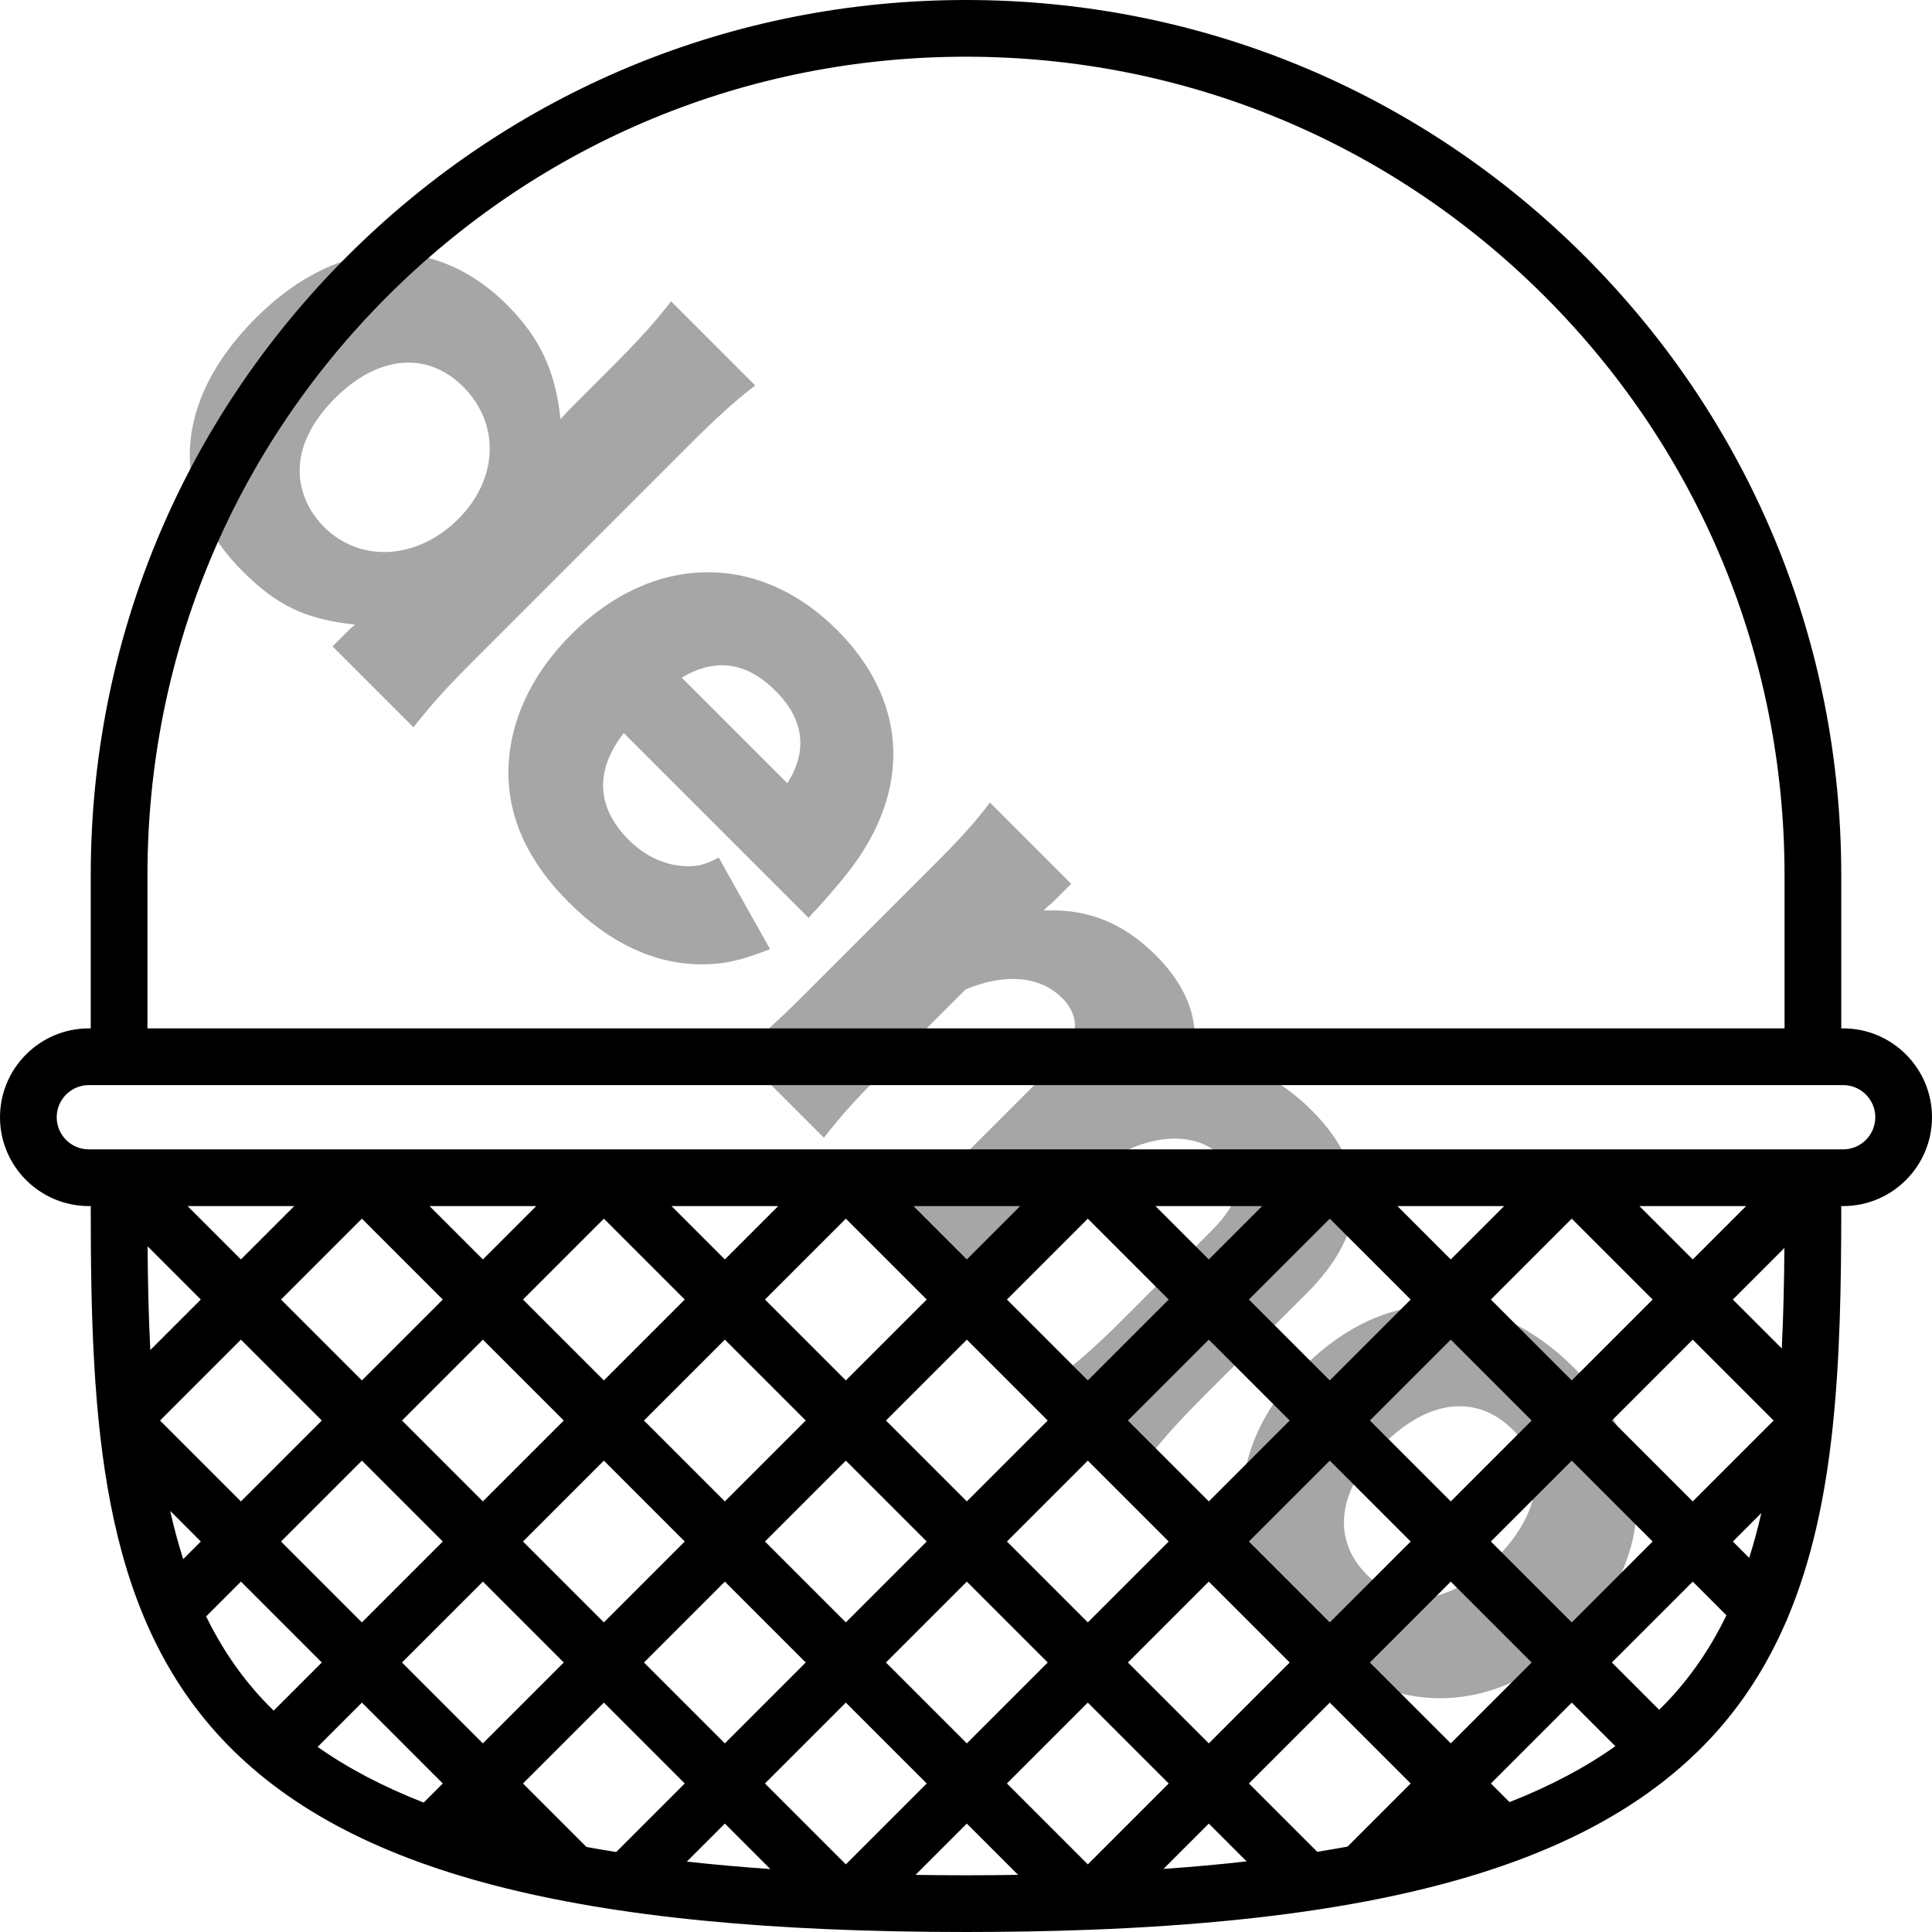
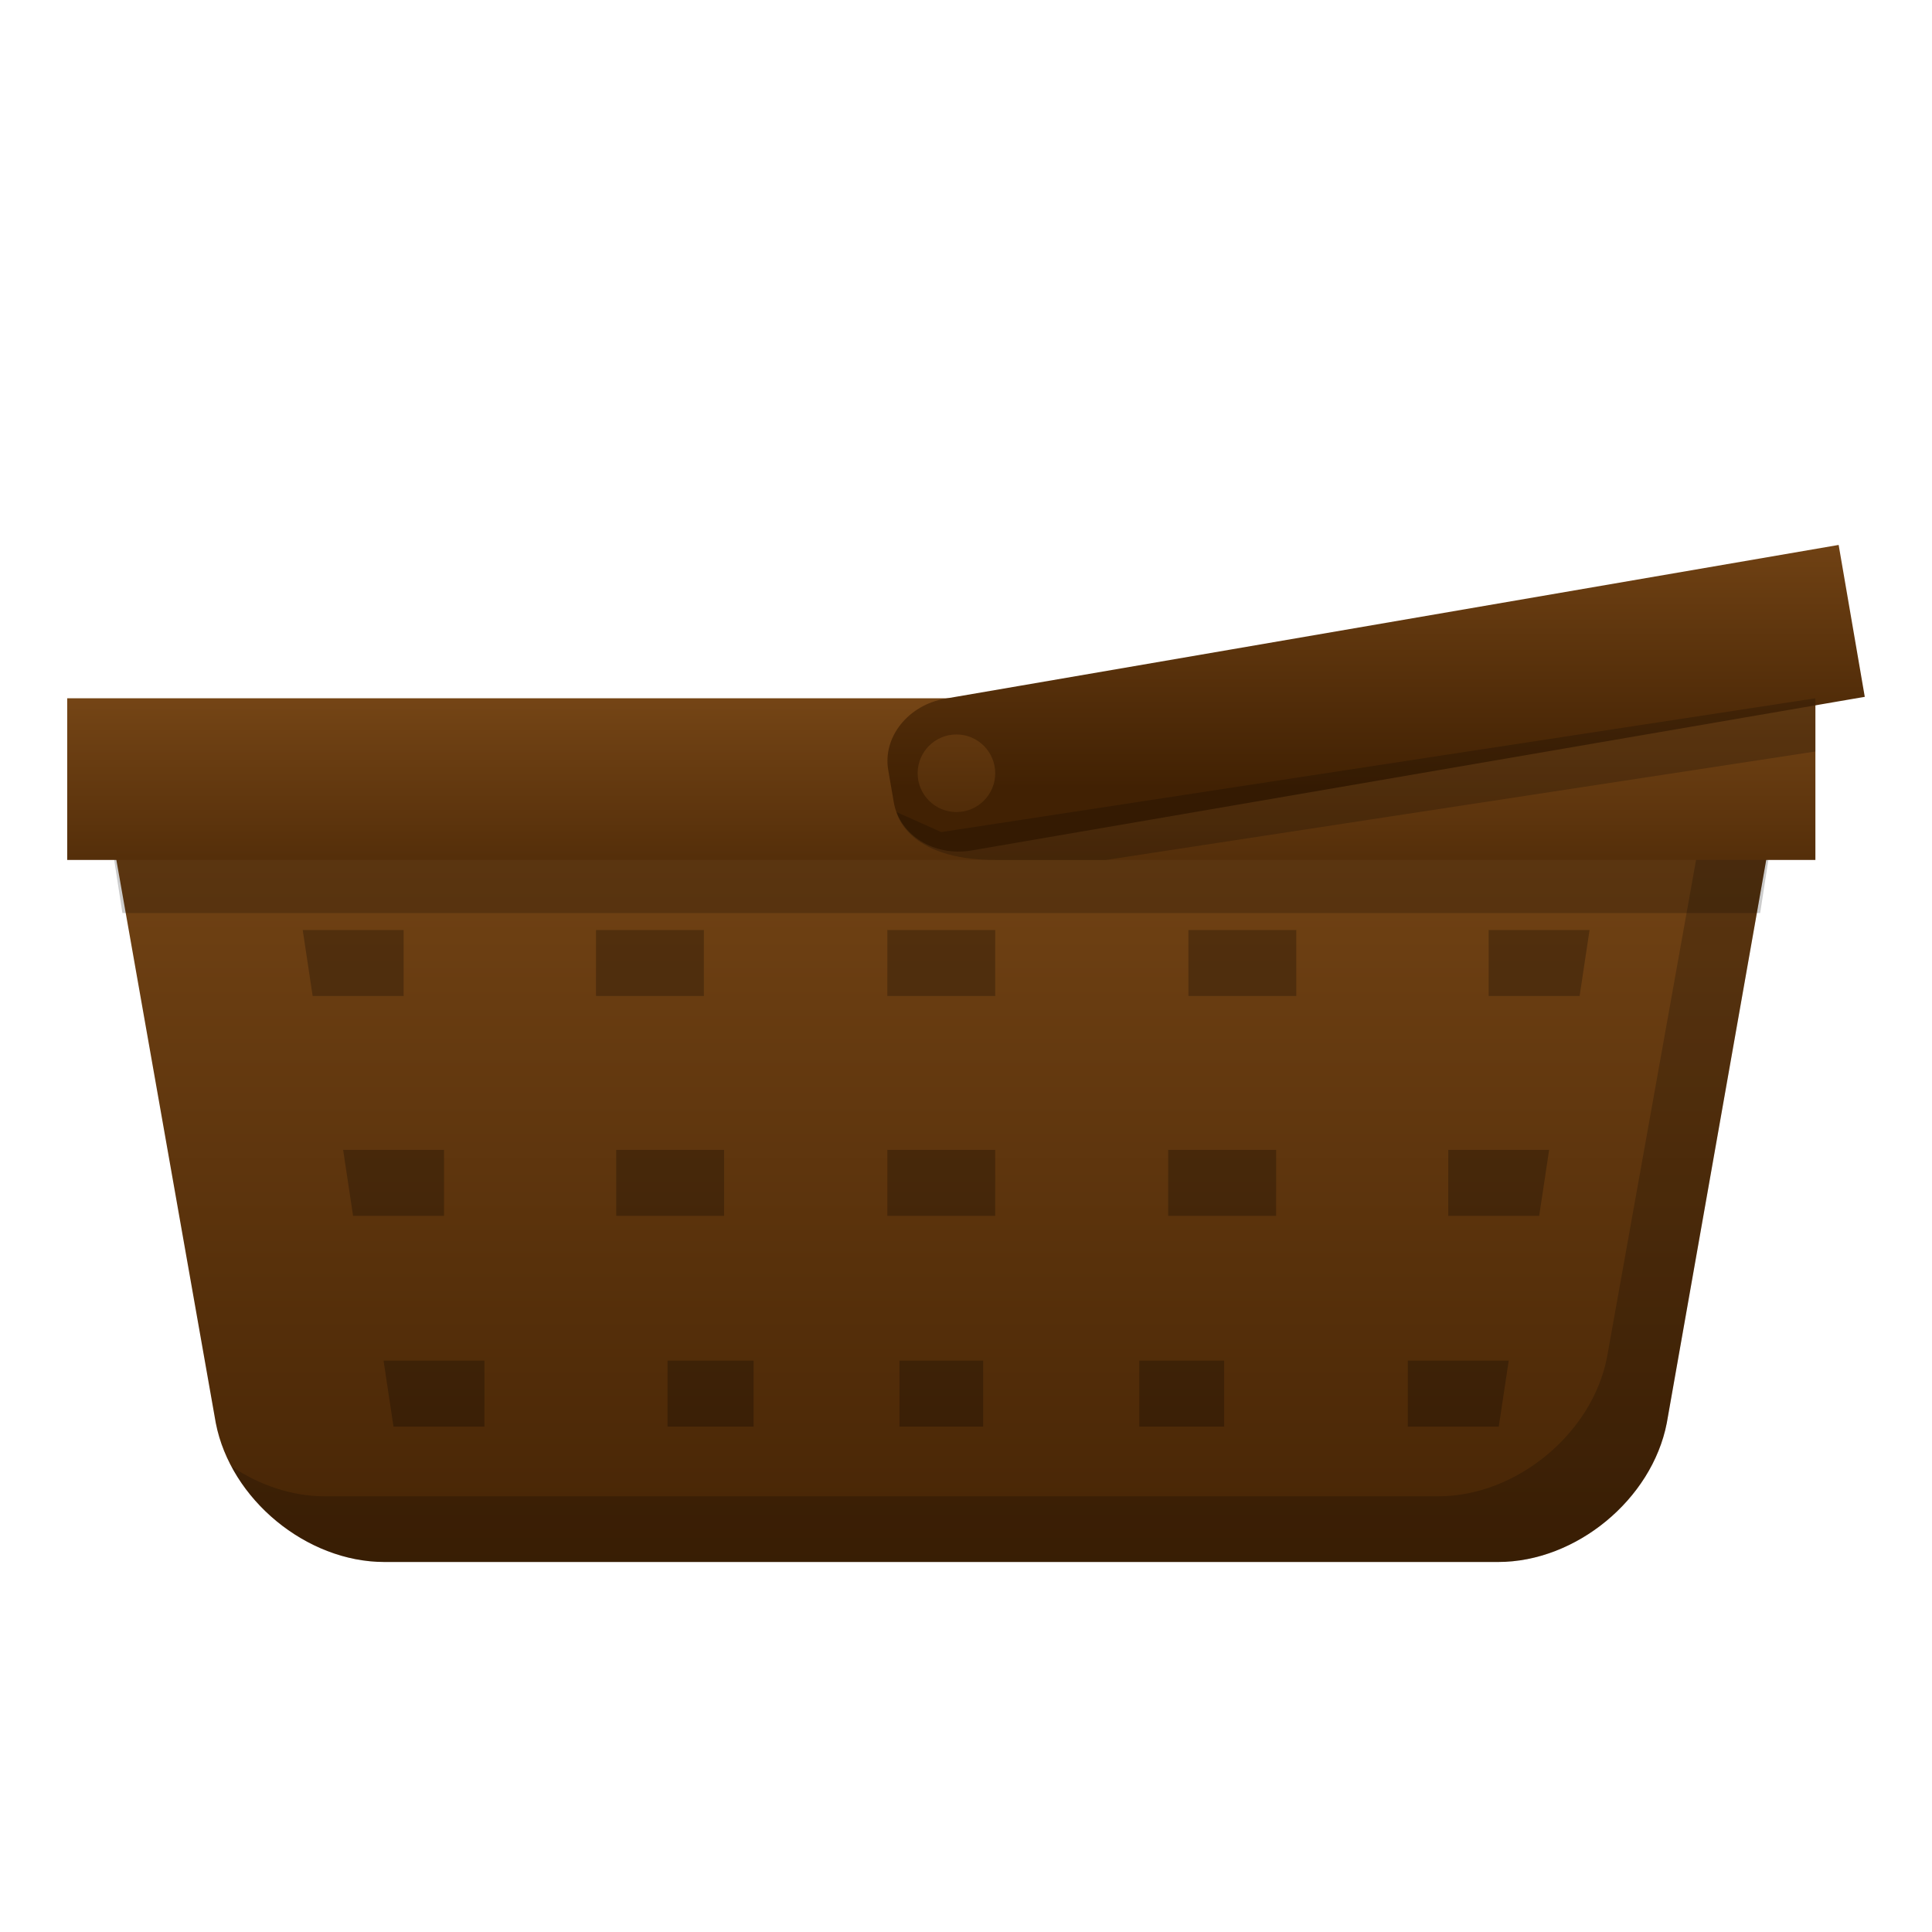
<svg xmlns="http://www.w3.org/2000/svg" width="100%" height="100%" viewBox="0 0 200 200" version="1.1" xml:space="preserve" style="fill-rule:evenodd;clip-rule:evenodd;stroke-linejoin:round;stroke-miterlimit:2;">
-   <g transform="matrix(3.54406,3.54406,-3.54406,3.54406,320.472,-617.714)">
+   <g>
    <g>
-       <g transform="matrix(12,0,0,12,49.9918,136.572)">
-         <path d="M0.52,0.031L0.717,0.031C0.711,-0.018 0.709,-0.059 0.709,-0.126L0.709,-0.644C0.709,-0.711 0.711,-0.759 0.717,-0.801L0.512,-0.801C0.518,-0.757 0.52,-0.714 0.52,-0.644L0.52,-0.561C0.52,-0.547 0.52,-0.538 0.521,-0.523C0.455,-0.576 0.397,-0.597 0.316,-0.597C0.234,-0.597 0.164,-0.57 0.113,-0.519C0.057,-0.462 0.027,-0.379 0.027,-0.275C0.027,-0.073 0.137,0.049 0.319,0.049C0.403,0.049 0.454,0.031 0.521,-0.023C0.52,-0.014 0.52,-0.007 0.52,-0.001L0.52,0.031ZM0.363,-0.444C0.454,-0.444 0.518,-0.374 0.518,-0.277C0.518,-0.178 0.453,-0.104 0.364,-0.104C0.327,-0.104 0.291,-0.118 0.267,-0.142C0.237,-0.171 0.221,-0.217 0.221,-0.274C0.221,-0.379 0.276,-0.444 0.363,-0.444Z" style="fill-opacity:0.35;fill-rule:nonzero;" />
-       </g>
-       <g transform="matrix(12,0,0,12,59.2198,136.572)">
-         <path d="M0.661,-0.218C0.66,-0.228 0.66,-0.234 0.66,-0.238C0.657,-0.295 0.653,-0.337 0.645,-0.369C0.61,-0.518 0.501,-0.603 0.345,-0.603C0.154,-0.603 0.027,-0.472 0.027,-0.274C0.027,-0.175 0.059,-0.09 0.118,-0.03C0.175,0.027 0.252,0.055 0.35,0.055C0.449,0.055 0.529,0.026 0.586,-0.03C0.614,-0.058 0.629,-0.081 0.652,-0.133L0.478,-0.182C0.47,-0.156 0.463,-0.145 0.448,-0.131C0.422,-0.107 0.387,-0.094 0.347,-0.094C0.268,-0.094 0.221,-0.137 0.211,-0.218L0.661,-0.218ZM0.214,-0.356C0.231,-0.422 0.274,-0.454 0.345,-0.454C0.414,-0.454 0.457,-0.42 0.471,-0.356L0.214,-0.356Z" style="fill-opacity:0.35;fill-rule:nonzero;" />
-       </g>
-       <g transform="matrix(12,0,0,12,67.4758,136.572)">
-         <path d="M0.259,0.031C0.253,-0.018 0.251,-0.057 0.251,-0.12L0.251,-0.322C0.279,-0.39 0.325,-0.429 0.379,-0.429C0.403,-0.429 0.423,-0.42 0.434,-0.404C0.447,-0.387 0.451,-0.368 0.451,-0.326L0.451,-0.12C0.451,-0.056 0.449,-0.014 0.443,0.031L0.651,0.031C0.645,-0.017 0.643,-0.059 0.643,-0.119L0.643,-0.323C0.668,-0.39 0.714,-0.43 0.765,-0.43C0.822,-0.43 0.844,-0.401 0.844,-0.326L0.844,-0.12C0.844,-0.052 0.842,-0.016 0.836,0.031L1.044,0.031C1.038,-0.016 1.036,-0.057 1.036,-0.119L1.036,-0.367C1.036,-0.518 0.963,-0.596 0.82,-0.596C0.733,-0.596 0.672,-0.57 0.61,-0.509C0.597,-0.534 0.587,-0.546 0.569,-0.559C0.536,-0.583 0.493,-0.595 0.441,-0.595C0.362,-0.595 0.301,-0.569 0.25,-0.513L0.25,-0.523C0.251,-0.533 0.251,-0.533 0.251,-0.537L0.251,-0.579L0.053,-0.579C0.059,-0.54 0.061,-0.504 0.061,-0.428L0.061,-0.12C0.061,-0.057 0.059,-0.015 0.053,0.031L0.259,0.031Z" style="fill-opacity:0.35;fill-rule:nonzero;" />
-       </g>
-       <g transform="matrix(12,0,0,12,80.6158,136.572)">
-         <path d="M0.356,0.054C0.555,0.054 0.687,-0.078 0.687,-0.277C0.687,-0.475 0.559,-0.602 0.357,-0.602C0.155,-0.602 0.027,-0.475 0.027,-0.275C0.027,-0.074 0.155,0.054 0.356,0.054ZM0.358,-0.452C0.443,-0.452 0.494,-0.386 0.494,-0.274C0.494,-0.163 0.444,-0.098 0.357,-0.098C0.27,-0.098 0.218,-0.165 0.218,-0.276C0.218,-0.386 0.27,-0.452 0.358,-0.452Z" style="fill-opacity:0.35;fill-rule:nonzero;" />
-       </g>
+       <path d="M10.292,79.087l12.047,68.234c1.544,7.901 9.397,14.375 17.451,14.375l115.302,0c8.059,0 15.911,-6.474 17.451,-14.375l12.049,-68.234l-174.3,0Z" style="fill:url(#_Linear1);fill-rule:nonzero;" />
+       <path d="M177.356,79.087l-11.001,61.433c-1.546,7.908 -9.399,14.375 -17.452,14.375l-115.301,0c-3.409,0 -6.776,-1.169 -9.648,-3.099c3.048,5.727 9.373,9.9 15.836,9.9l115.302,0c8.059,0 15.911,-6.474 17.451,-14.375l12.049,-68.234l-7.236,0Z" style="fill-opacity:0.2;fill-rule:nonzero;" />
+       <path d="M12.669,94.515l169.544,0l2.379,-15.428l-174.3,0l2.377,15.428Z" style="fill-opacity:0.2;fill-rule:nonzero;" />
+       <rect x="6.959" y="72.286" width="180.97" height="16.736" style="fill:url(#_Linear2);fill-rule:nonzero;" />
+       <path d="M190.337,56.412l-63.042,10.846l-21.692,3.731l-7.742,1.331c-3.841,0.66 -6.496,3.984 -5.912,7.389l0.576,3.347c0.585,3.403 4.202,5.648 8.041,4.987l7.741,-1.333l21.693,-3.73l63.041,-10.844l-2.704,-15.724Z" style="fill:url(#_Linear3);fill-rule:nonzero;" />
+       <path d="M187.928,77.793l0,-5.507l-90.486,13.849l-4.637,-2.072c0,0 0.991,4.959 10.22,4.959l11.469,0l73.434,-11.229Z" style="fill-opacity:0.2;fill-rule:nonzero;" />
+       <path d="M103.025,80.048c0,2.217 -1.799,4.015 -4.016,4.015c-2.218,0 -4.015,-1.798 -4.015,-4.015c0,-2.217 1.797,-4.016 4.015,-4.016c2.217,0 4.016,1.799 4.016,4.016Z" style="fill:url(#_Linear4);fill-rule:nonzero;" />
+     </g>
+     <g>
+       <path d="M41.783,103.106l-9.417,0l-1.029,-6.829l10.446,0l0,6.829Z" style="fill-opacity:0.25;fill-rule:nonzero;" />
+       <rect x="61.698" y="96.277" width="11.166" height="6.828" style="fill-opacity:0.25;fill-rule:nonzero;" />
+       <path d="M154.105,103.106l9.416,0l1.029,-6.829l-10.445,0l0,6.829Z" style="fill-opacity:0.25;fill-rule:nonzero;" />
+       <rect x="123.024" y="96.277" width="11.166" height="6.828" style="fill-opacity:0.25;fill-rule:nonzero;" />
+       <rect x="91.858" y="96.277" width="11.166" height="6.828" style="fill-opacity:0.25;fill-rule:nonzero;" />
+       <path d="M45.966,125.864l-9.416,0l-1.029,-6.83l10.445,0l0,6.83Z" style="fill-opacity:0.25;fill-rule:nonzero;" />
+       <rect x="63.79" y="119.034" width="11.169" height="6.83" style="fill-opacity:0.25;fill-rule:nonzero;" />
+       <path d="M149.921,125.864l9.415,0l1.03,-6.83l-10.445,0l0,6.83Z" style="fill-opacity:0.25;fill-rule:nonzero;" />
+       <rect x="120.929" y="119.034" width="11.173" height="6.83" style="fill-opacity:0.25;fill-rule:nonzero;" />
+       <rect x="91.858" y="119.034" width="11.166" height="6.83" style="fill-opacity:0.25;fill-rule:nonzero;" />
+       <path d="M50.15,147.683l-9.415,0l-1.029,-6.83l10.444,0l0,6.83Z" style="fill-opacity:0.25;fill-rule:nonzero;" />
+       <rect x="69.104" y="140.853" width="8.91" height="6.83" style="fill-opacity:0.25;fill-rule:nonzero;" />
+       <path d="M145.737,147.683l9.415,0l1.03,-6.83l-10.445,0l0,6.83Z" style="fill-opacity:0.25;fill-rule:nonzero;" />
+       <rect x="117.939" y="140.853" width="8.786" height="6.83" style="fill-opacity:0.25;fill-rule:nonzero;" />
+       <rect x="93.112" y="140.853" width="8.665" height="6.83" style="fill-opacity:0.25;fill-rule:nonzero;" />
    </g>
  </g>
-   <g transform="matrix(0.391389,0,0,0.391389,100,100)">
-     <g transform="matrix(1,0,0,1,-255.5,-255.5)">
-       <path d="M487.5,272L487,272L487,231.5C487,169.664 462.92,111.529 419.195,67.805C375.47,24.081 317.336,0 255.5,0C193.664,0 135.529,24.08 91.805,67.805C48.081,111.53 24,169.664 24,231.5L24,272L23.5,272C10.542,272 0,282.542 0,295.5C0,308.458 10.542,319 23.5,319L24.025,319C24.014,319.166 24,319.331 24,319.5C24,375.958 26.595,425.477 58.484,459.692C91.558,495.176 152.319,511 255.5,511C267.034,511 278.034,510.801 288.528,510.4L288.538,510.4C288.579,510.4 288.619,510.395 288.659,510.394C316.204,509.337 340.24,506.881 361.133,502.926C361.263,502.905 361.392,502.88 361.521,502.851C403.61,494.832 432.922,480.711 452.515,459.69C461.003,450.583 467.399,440.382 472.24,429.264C472.451,428.878 472.623,428.478 472.762,428.067C485.629,397.637 487,360.392 487,319.5C487,319.331 486.986,319.166 486.975,319L487.5,319C500.458,319 511,308.458 511,295.5C511,282.542 500.458,272 487.5,272ZM39,231.5C39,173.671 61.52,119.303 102.411,78.411C143.303,37.52 197.671,15 255.5,15C313.329,15 367.697,37.52 408.589,78.411C449.48,119.303 472,173.671 472,231.5L472,272L39,272L39,231.5ZM462.645,412.039L458.326,407.72L465.864,400.182C464.936,404.244 463.869,408.2 462.645,412.039ZM399.252,476.646L394.326,471.72L415.72,450.326L427.249,461.855C419.285,467.505 409.985,472.432 399.252,476.646ZM348.398,489.791L330.326,471.719L351.72,450.325L373.114,471.719L356.423,488.41C353.801,488.895 351.124,489.354 348.398,489.791ZM155.122,488.515L138.326,471.719L159.72,450.325L181.113,471.718L162.982,489.849C160.317,489.425 157.687,488.985 155.122,488.515ZM84.008,462.037L95.719,450.326L117.113,471.72L112.066,476.767C101.316,472.571 91.992,467.666 84.008,462.037ZM39.035,329.641L53.113,343.719L39.754,357.078C39.301,348.205 39.105,339.043 39.035,329.641ZM45.011,399.617L53.113,407.719L48.459,412.373C47.133,408.254 45.995,403.996 45.011,399.617ZM42.326,375.719L63.72,354.325L85.114,375.718L63.72,397.111L42.326,375.719ZM405.113,375.719L383.719,397.113L362.325,375.719L383.719,354.325L405.113,375.719ZM394.326,343.719L415.72,322.325L437.114,343.719L415.72,365.113L394.326,343.719ZM319.719,418.326L341.113,439.72L319.719,461.114L298.325,439.72L319.719,418.326ZM287.719,429.113L266.325,407.719L287.719,386.326L309.113,407.72L287.719,429.113ZM330.326,407.719L351.72,386.325L373.114,407.719L351.72,429.113L330.326,407.719ZM351.719,365.113L330.325,343.719L351.719,322.326L373.113,343.72L351.719,365.113ZM341.113,375.719L319.719,397.113L298.325,375.719L319.719,354.325L341.113,375.719ZM287.719,365.113L266.325,343.72L287.719,322.326L309.113,343.719L287.719,365.113ZM277.113,375.719L255.719,397.112L234.325,375.719L255.719,354.325L277.113,375.719ZM191.719,418.326L213.112,439.719L191.718,461.113L170.325,439.72L191.719,418.326ZM159.719,429.113L138.325,407.719L159.719,386.325L181.113,407.719L159.719,429.113ZM202.326,407.719L223.72,386.325L245.114,407.718L223.72,429.111L202.326,407.719ZM223.719,365.113L202.325,343.719L223.719,322.325L245.113,343.719L223.719,365.113ZM213.113,375.719L191.719,397.113L170.325,375.719L191.719,354.325L213.113,375.719ZM159.719,365.113L138.325,343.719L159.719,322.326L181.113,343.72L159.719,365.113ZM149.113,375.719L127.719,397.113L106.325,375.719L127.719,354.326L149.113,375.719ZM95.719,365.113L74.325,343.72L95.719,322.326L117.113,343.719L95.719,365.113ZM95.719,386.326L117.113,407.72L95.719,429.114L74.325,407.72L95.719,386.326ZM127.719,418.326L149.113,439.72L127.719,461.114L106.325,439.72L127.719,418.326ZM191.719,482.325L203.747,494.353C196.08,493.823 188.721,493.164 181.67,492.373L191.719,482.325ZM202.325,471.719L223.719,450.325L245.113,471.719L223.719,493.113L202.325,471.719ZM234.325,439.719L255.719,418.326L277.113,439.72L255.719,461.114L234.325,439.719ZM287.719,450.326L309.113,471.72L287.719,493.114L266.325,471.72L287.719,450.326ZM319.719,482.326L329.72,492.327C322.696,493.122 315.364,493.784 307.726,494.318L319.719,482.326ZM383.719,461.113L362.325,439.719L383.719,418.325L405.113,439.719L383.719,461.113ZM394.326,407.719L415.72,386.325L437.114,407.719L415.72,429.113L394.326,407.719ZM426.326,375.719L447.72,354.325L469.114,375.719L447.72,397.113L426.326,375.719ZM458.326,343.719L471.961,330.084C471.889,339.183 471.697,348.057 471.267,356.66L458.326,343.719ZM447.719,333.113L433.606,319L461.832,319L447.719,333.113ZM383.719,333.113L369.606,319L397.832,319L383.719,333.113ZM319.719,333.113L305.606,319L333.832,319L319.719,333.113ZM255.719,333.113L241.606,319L269.832,319L255.719,333.113ZM191.719,333.113L177.606,319L205.832,319L191.719,333.113ZM127.719,333.113L113.606,319L141.832,319L127.719,333.113ZM63.719,333.113L49.606,319L77.832,319L63.719,333.113ZM54.512,427.532L63.719,418.325L85.113,439.719L72.382,452.45C71.378,451.472 70.402,450.477 69.458,449.464C63.332,442.892 58.433,435.548 54.512,427.532ZM242.153,495.892L255.72,482.325L269.28,495.885C264.766,495.954 260.191,495.999 255.501,495.999C250.959,496 246.528,495.957 242.153,495.892ZM441.542,449.464C440.668,450.402 439.763,451.323 438.837,452.231L426.325,439.719L447.719,418.325L456.631,427.237C452.687,435.368 447.743,442.812 441.542,449.464ZM487.5,304L23.5,304C18.813,304 15,300.187 15,295.5C15,290.813 18.813,287 23.5,287L487.5,287C492.187,287 496,290.813 496,295.5C496,300.187 492.187,304 487.5,304Z" style="fill-rule:nonzero;" />
-     </g>
-   </g>
+   <defs>
+     <linearGradient id="_Linear1" x1="0" y1="0" x2="1" y2="0" gradientUnits="userSpaceOnUse" gradientTransform="matrix(6.21652e-15,101.523,-101.523,6.21652e-15,159.437,69.1699)">
+       <stop offset="0" style="stop-color:#7c4a18;stop-opacity:1" />
+       <stop offset="1" style="stop-color:#412103;stop-opacity:1" />
+     </linearGradient>
+     <linearGradient id="_Linear2" x1="0" y1="0" x2="1" y2="0" gradientUnits="userSpaceOnUse" gradientTransform="matrix(1.89019e-15,30.8691,-30.8691,1.89019e-15,60.7285,68.4434)">
+       <stop offset="0" style="stop-color:#7c4a18;stop-opacity:1" />
+       <stop offset="1" style="stop-color:#412103;stop-opacity:1" />
+     </linearGradient>
+     <linearGradient id="_Linear3" x1="0" y1="0" x2="1" y2="0" gradientUnits="userSpaceOnUse" gradientTransform="matrix(1.94078e-15,31.6953,-31.6953,1.94078e-15,157.57,49.8633)">
+       <stop offset="0" style="stop-color:#7c4a18;stop-opacity:1" />
+       <stop offset="1" style="stop-color:#412103;stop-opacity:1" />
+     </linearGradient>
+     <linearGradient id="_Linear4" x1="0" y1="0" x2="1" y2="0" gradientUnits="userSpaceOnUse" gradientTransform="matrix(1.80839e-15,29.5332,-29.5332,1.80839e-15,98.4805,62.582)">
+       <stop offset="0" style="stop-color:#7c4a18;stop-opacity:1" />
+       <stop offset="1" style="stop-color:#412103;stop-opacity:1" />
+     </linearGradient>
+   </defs>
</svg>
